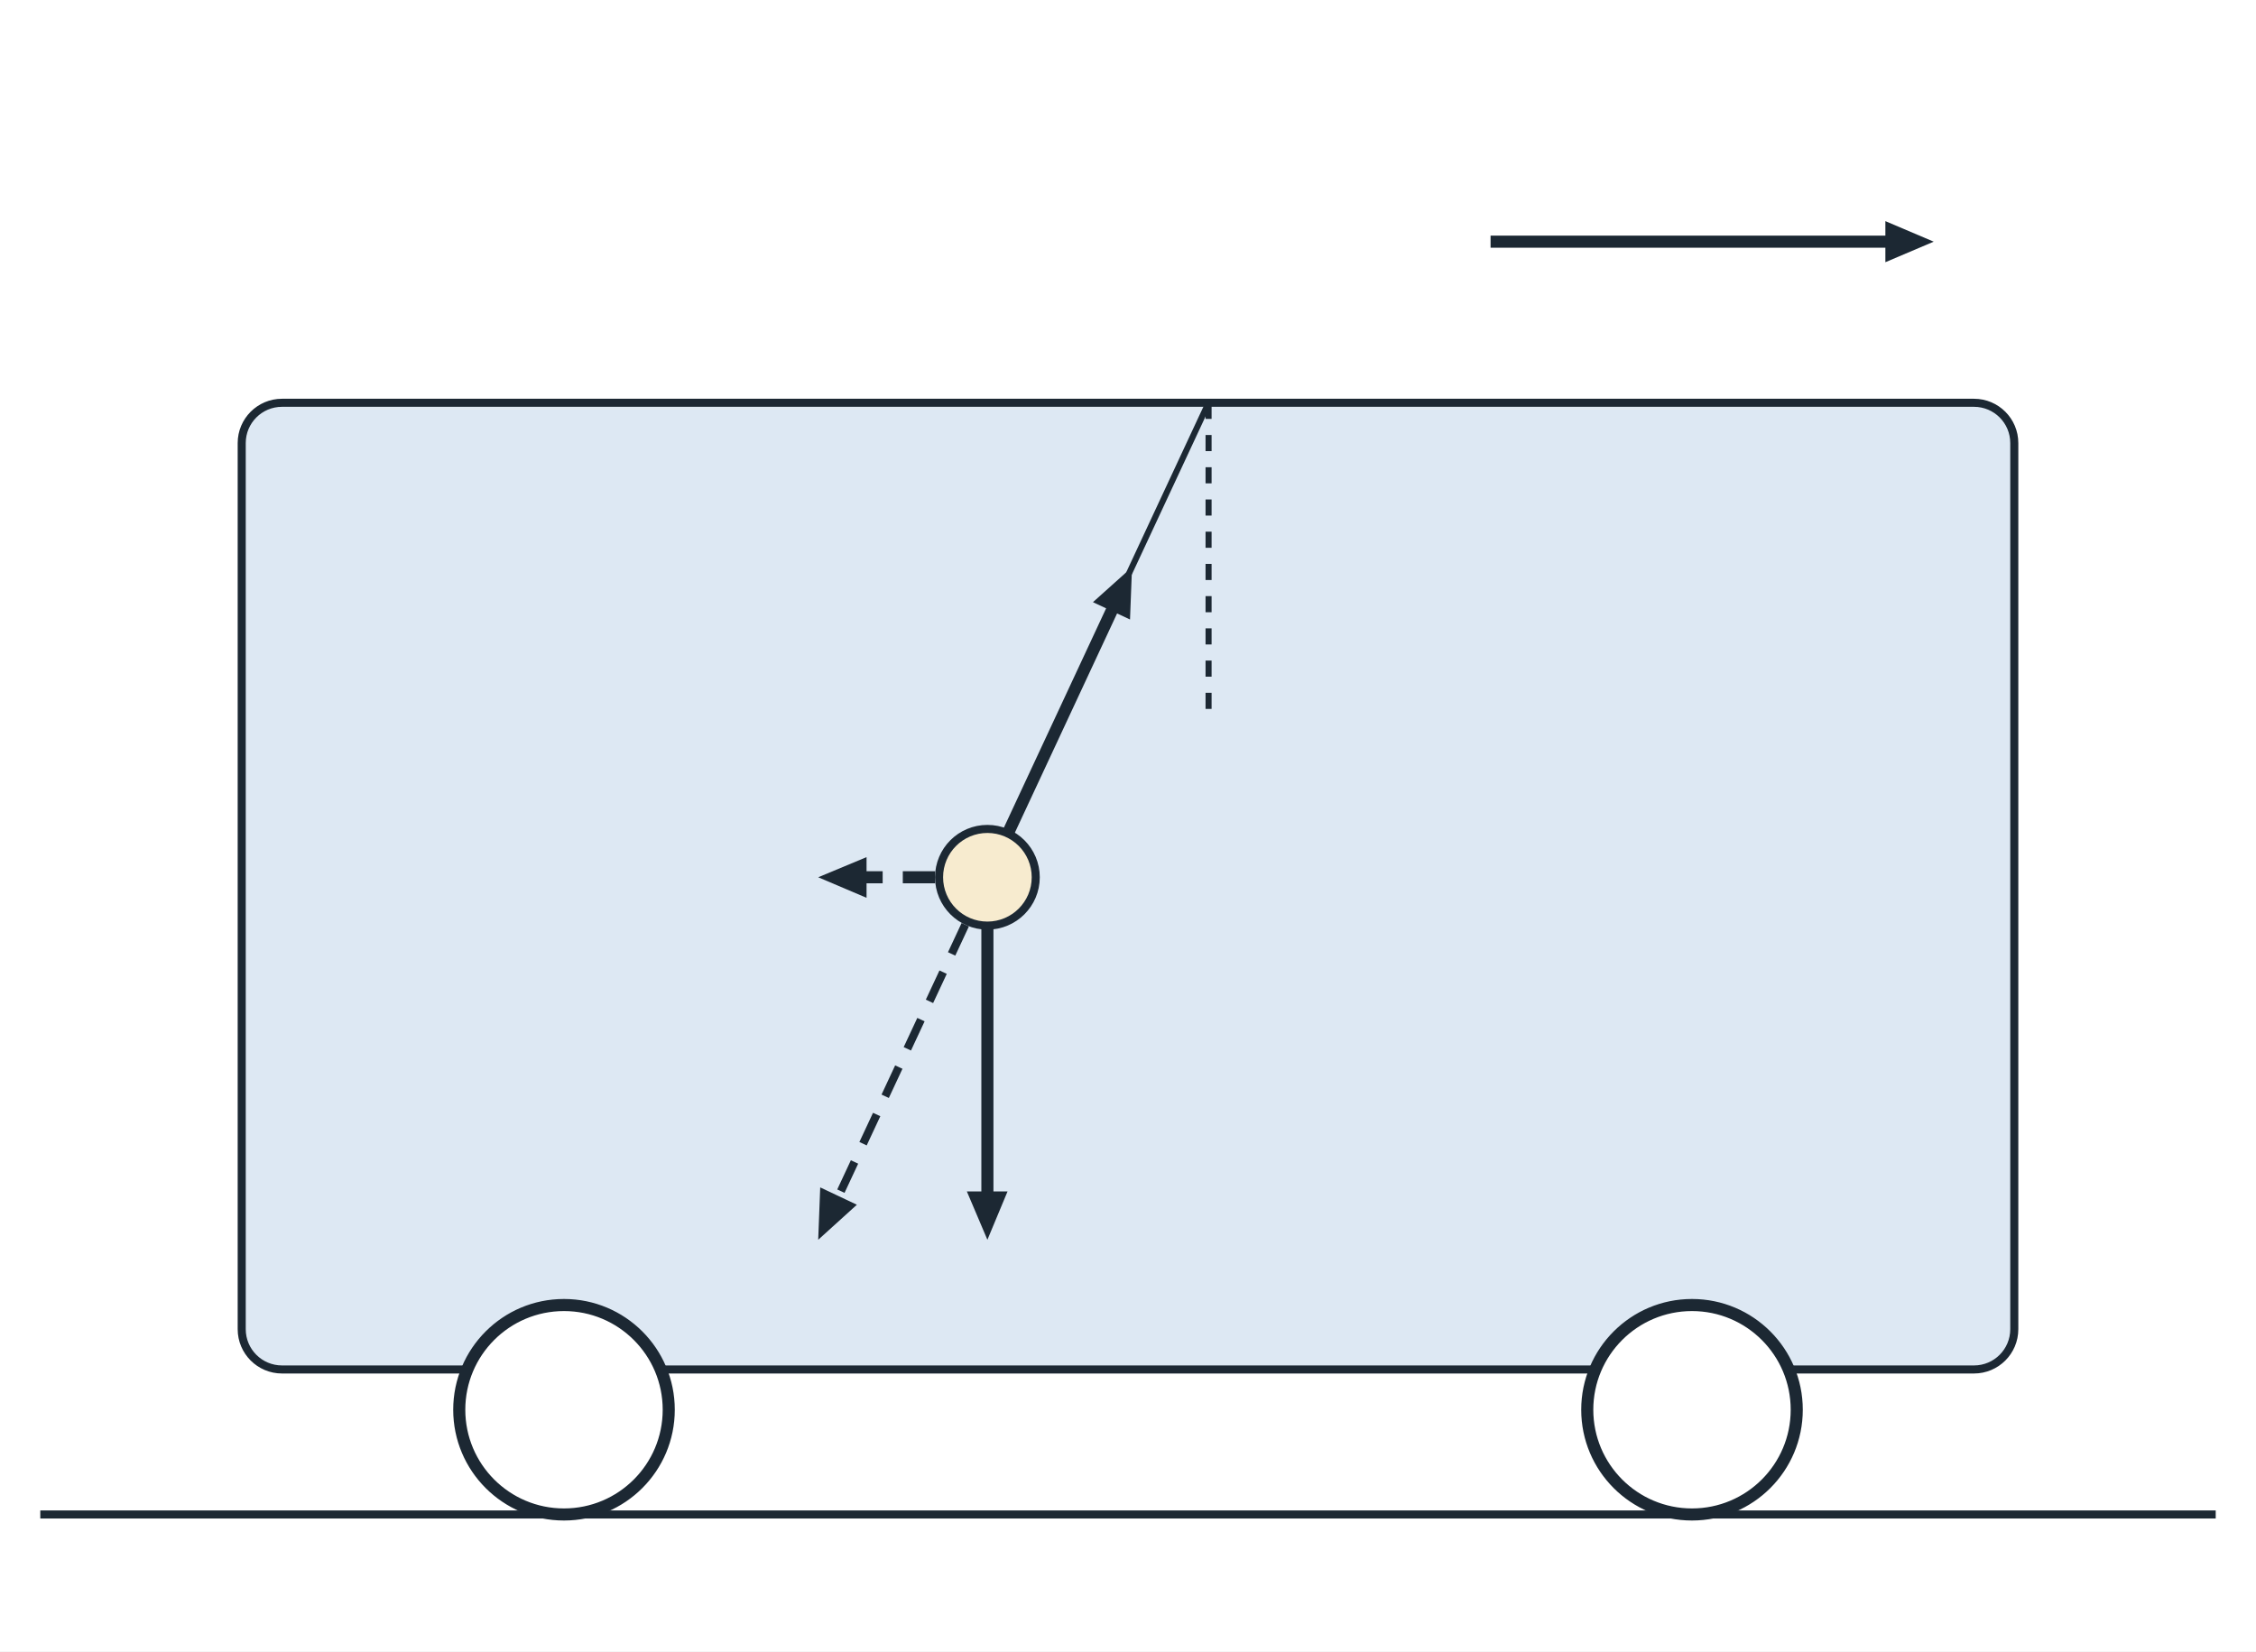
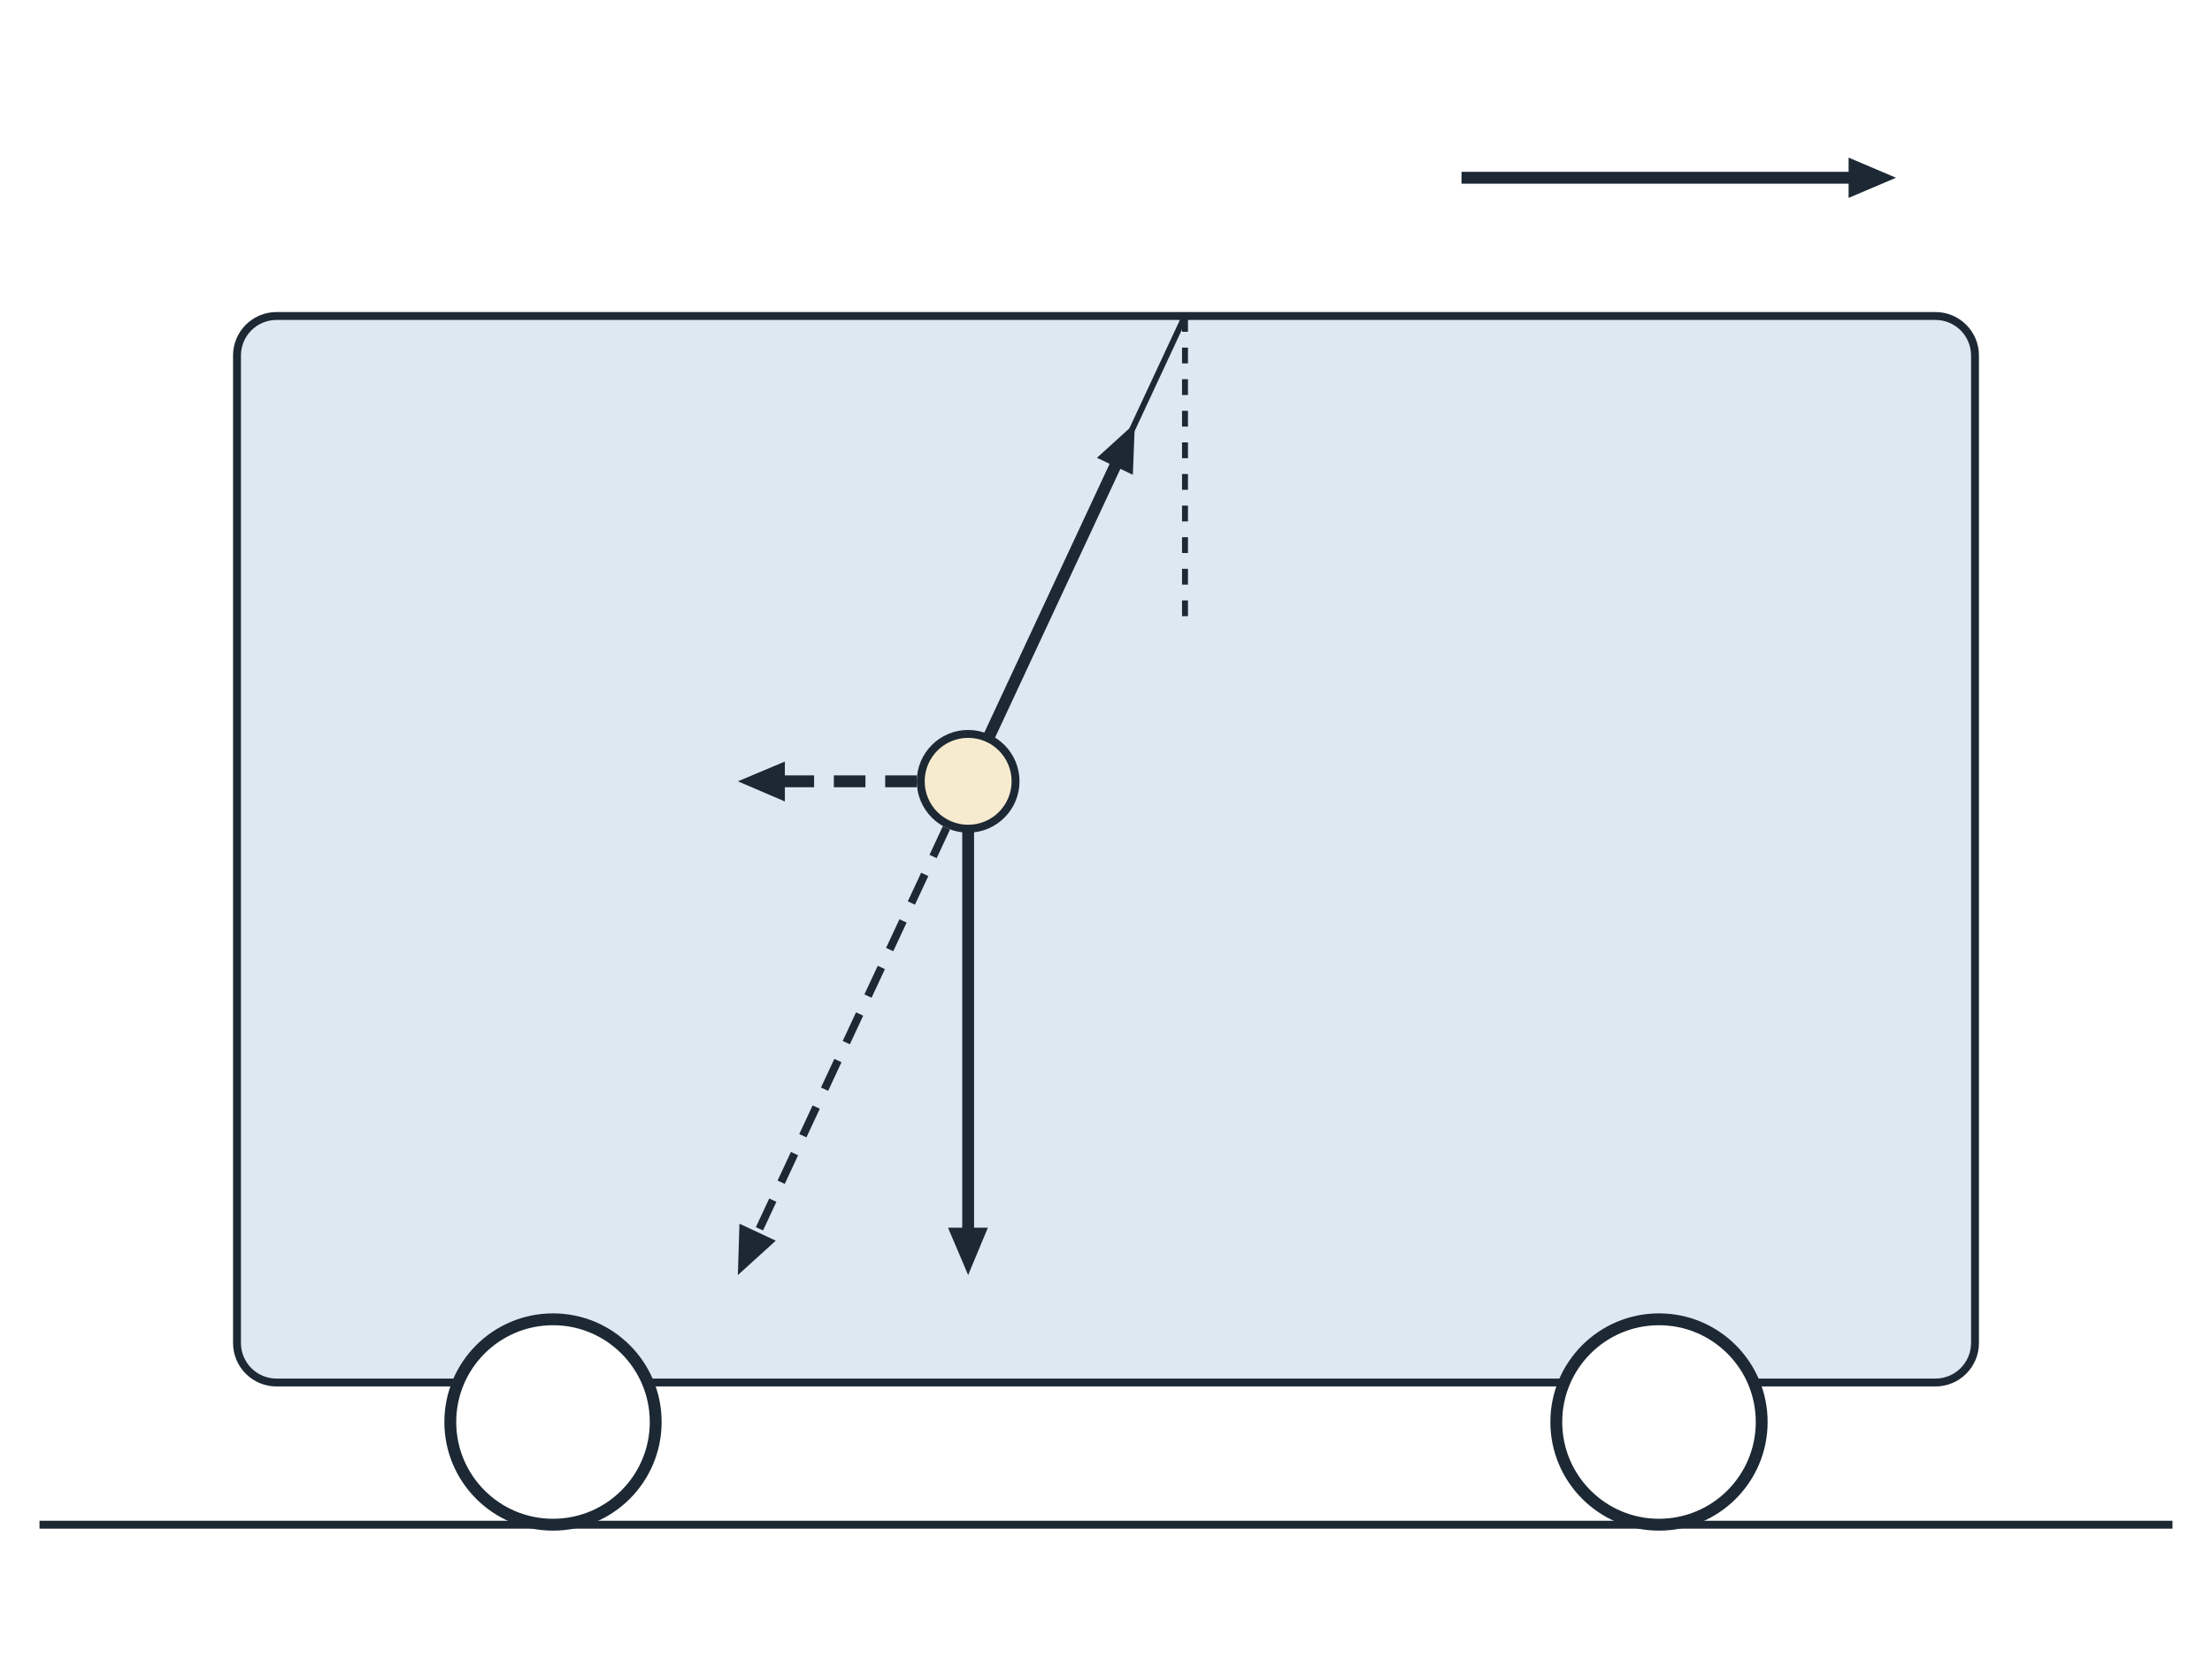
- <svg xmlns="http://www.w3.org/2000/svg" viewBox="0 0 560 410" width="560" height="410" font-family="Helvetica, Arial, sans-serif" fill="#1c2833">
-   <rect x="0" y="0" width="560" height="410" fill="#ffffff" />
-   <line x1="10" y1="376" x2="550" y2="376" stroke="#1c2833" stroke-width="2" />
-   <rect x="60" y="100" width="440" height="240" rx="10" fill="#dde8f3" stroke="#1c2833" stroke-width="2" />
-   <circle cx="140" cy="350" r="26" fill="#ffffff" stroke="#1c2833" stroke-width="3" />
-   <circle cx="420" cy="350" r="26" fill="#ffffff" stroke="#1c2833" stroke-width="3" />
-   <line x1="300" y1="100" x2="245.1" y2="217.8" stroke="#1c2833" stroke-width="1.5" />
-   <line x1="300" y1="100" x2="300" y2="180" stroke="#1c2833" stroke-width="1.5" stroke-dasharray="4 4" />
-   <line x1="245.1" y1="217.8" x2="276.8" y2="149.8" stroke="#1c2833" stroke-width="3" />
-   <polygon points="281.0,140.8 280.5,153.8 271.3,149.5" fill="#1c2833" />
-   <line x1="245.1" y1="217.8" x2="245.1" y2="297.8" stroke="#1c2833" stroke-width="3" />
-   <polygon points="245.1,307.8 240.0,295.8 250.1,295.8" fill="#1c2833" />
-   <line x1="245.1" y1="217.8" x2="213.1" y2="217.8" stroke="#1c2833" stroke-width="3" stroke-dasharray="8 5" />
-   <polygon points="203.1,217.8 215.1,212.8 215.1,222.9" fill="#1c2833" />
-   <line x1="245.1" y1="217.8" x2="207.3" y2="298.8" stroke="#1c2833" stroke-width="2" stroke-dasharray="8 5" />
-   <polygon points="203.1,307.8 203.6,294.8 212.7,299.1" fill="#1c2833" />
-   <line x1="370.0" y1="60.0" x2="470.0" y2="60.0" stroke="#1c2833" stroke-width="3" />
-   <polygon points="480.0,60.0 468.0,65.1 468.0,54.9" fill="#1c2833" />
-   <circle cx="245.1" cy="217.8" r="12" fill="#f7ebcf" stroke="#1c2833" stroke-width="2" />
+ <svg xmlns="http://www.w3.org/2000/svg" viewBox="0 0 560 420" width="560" height="420" font-family="Helvetica, Arial, sans-serif" fill="#1c2833">
+   <rect x="0" y="0" width="560" height="420" fill="#ffffff" />
+   <line x1="10" y1="386" x2="550" y2="386" stroke="#1c2833" stroke-width="2" />
+   <rect x="60" y="80" width="440" height="270" rx="10" fill="#dde8f3" stroke="#1c2833" stroke-width="2" />
+   <circle cx="140" cy="360" r="26" fill="#ffffff" stroke="#1c2833" stroke-width="3" />
+   <circle cx="420" cy="360" r="26" fill="#ffffff" stroke="#1c2833" stroke-width="3" />
+   <line x1="300" y1="80" x2="245.1" y2="197.8" stroke="#1c2833" stroke-width="1.5" />
+   <line x1="300" y1="80" x2="300" y2="160" stroke="#1c2833" stroke-width="1.5" stroke-dasharray="4 4" />
+   <line x1="245.1" y1="197.8" x2="283.1" y2="116.3" stroke="#1c2833" stroke-width="3" />
+   <polygon points="287.3,107.2 286.8,120.2 277.7,115.9" fill="#1c2833" />
+   <line x1="245.1" y1="197.8" x2="245.1" y2="312.8" stroke="#1c2833" stroke-width="3" />
+   <polygon points="245.1,322.8 240.0,310.8 250.1,310.8" fill="#1c2833" />
+   <line x1="245.1" y1="197.8" x2="196.8" y2="197.8" stroke="#1c2833" stroke-width="3" stroke-dasharray="8 5" />
+   <polygon points="186.8,197.8 198.7,192.8 198.7,202.9" fill="#1c2833" />
+   <line x1="245.1" y1="197.8" x2="191.0" y2="313.8" stroke="#1c2833" stroke-width="2" stroke-dasharray="8 5" />
+   <polygon points="186.8,322.8 187.2,309.8 196.4,314.1" fill="#1c2833" />
+   <line x1="370.0" y1="45.0" x2="470.0" y2="45.0" stroke="#1c2833" stroke-width="3" />
+   <polygon points="480.0,45.0 468.0,50.1 468.0,39.9" fill="#1c2833" />
+   <circle cx="245.1" cy="197.8" r="12" fill="#f7ebcf" stroke="#1c2833" stroke-width="2" />
</svg>
